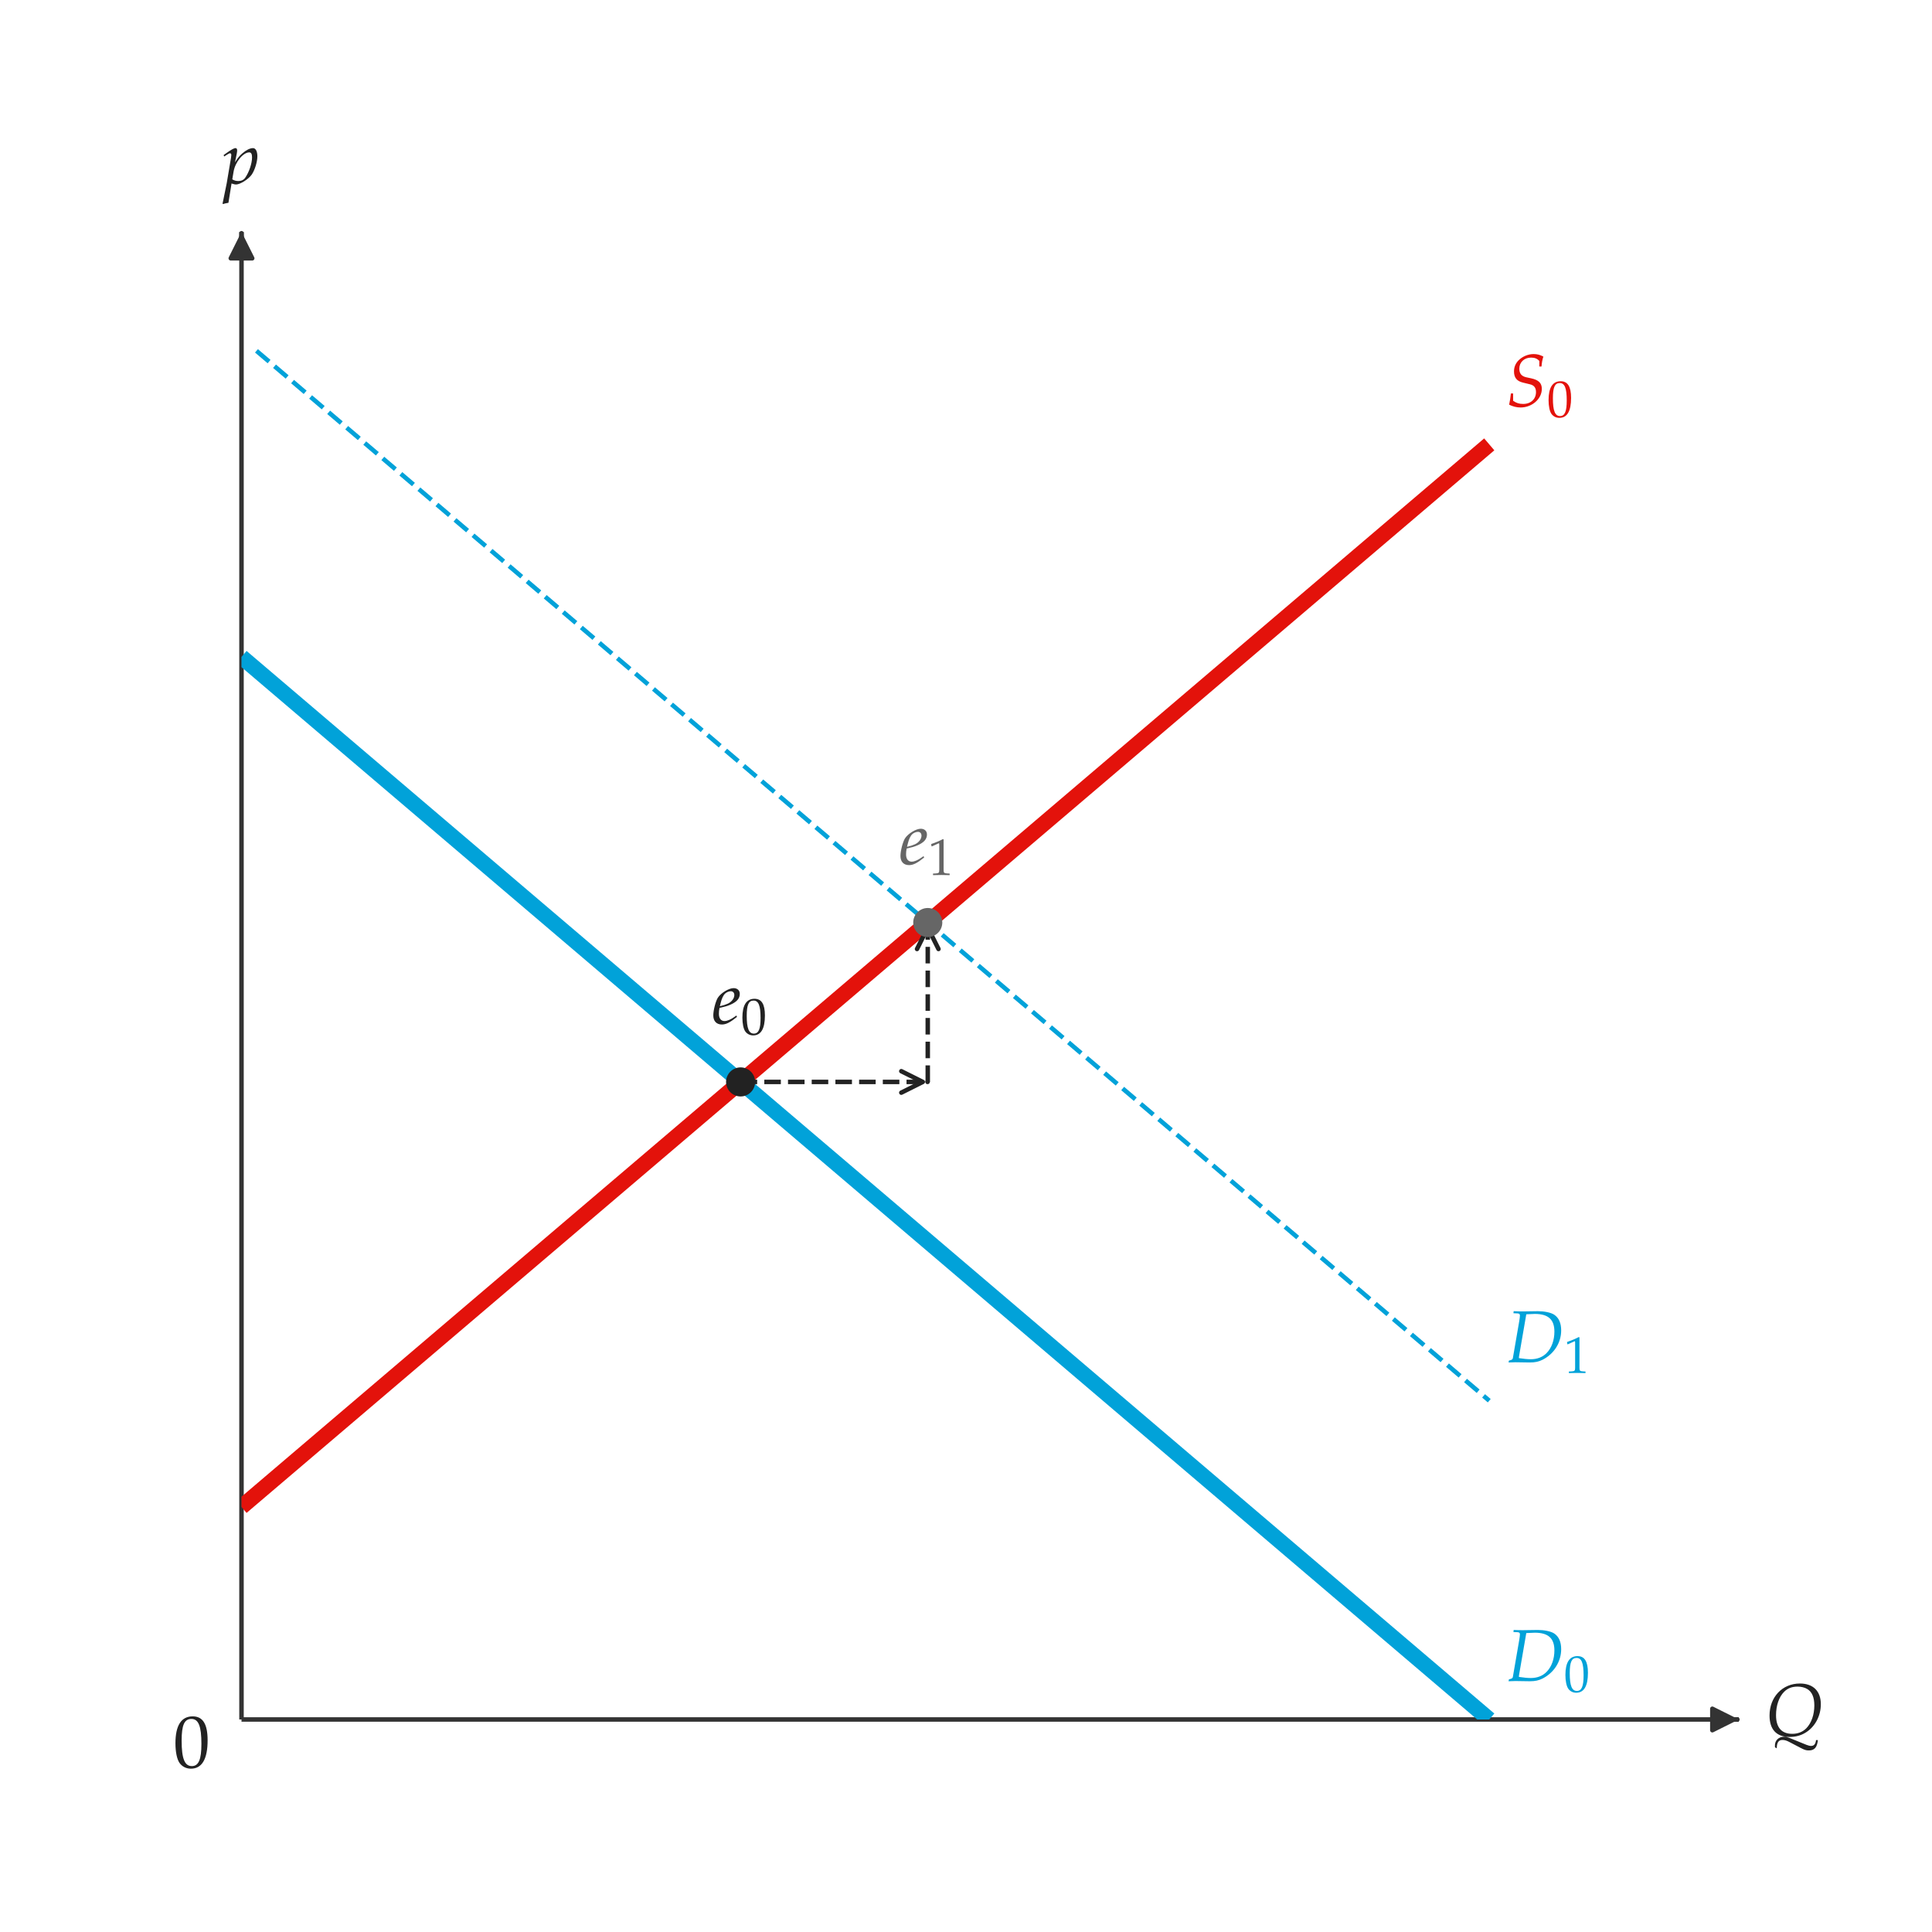
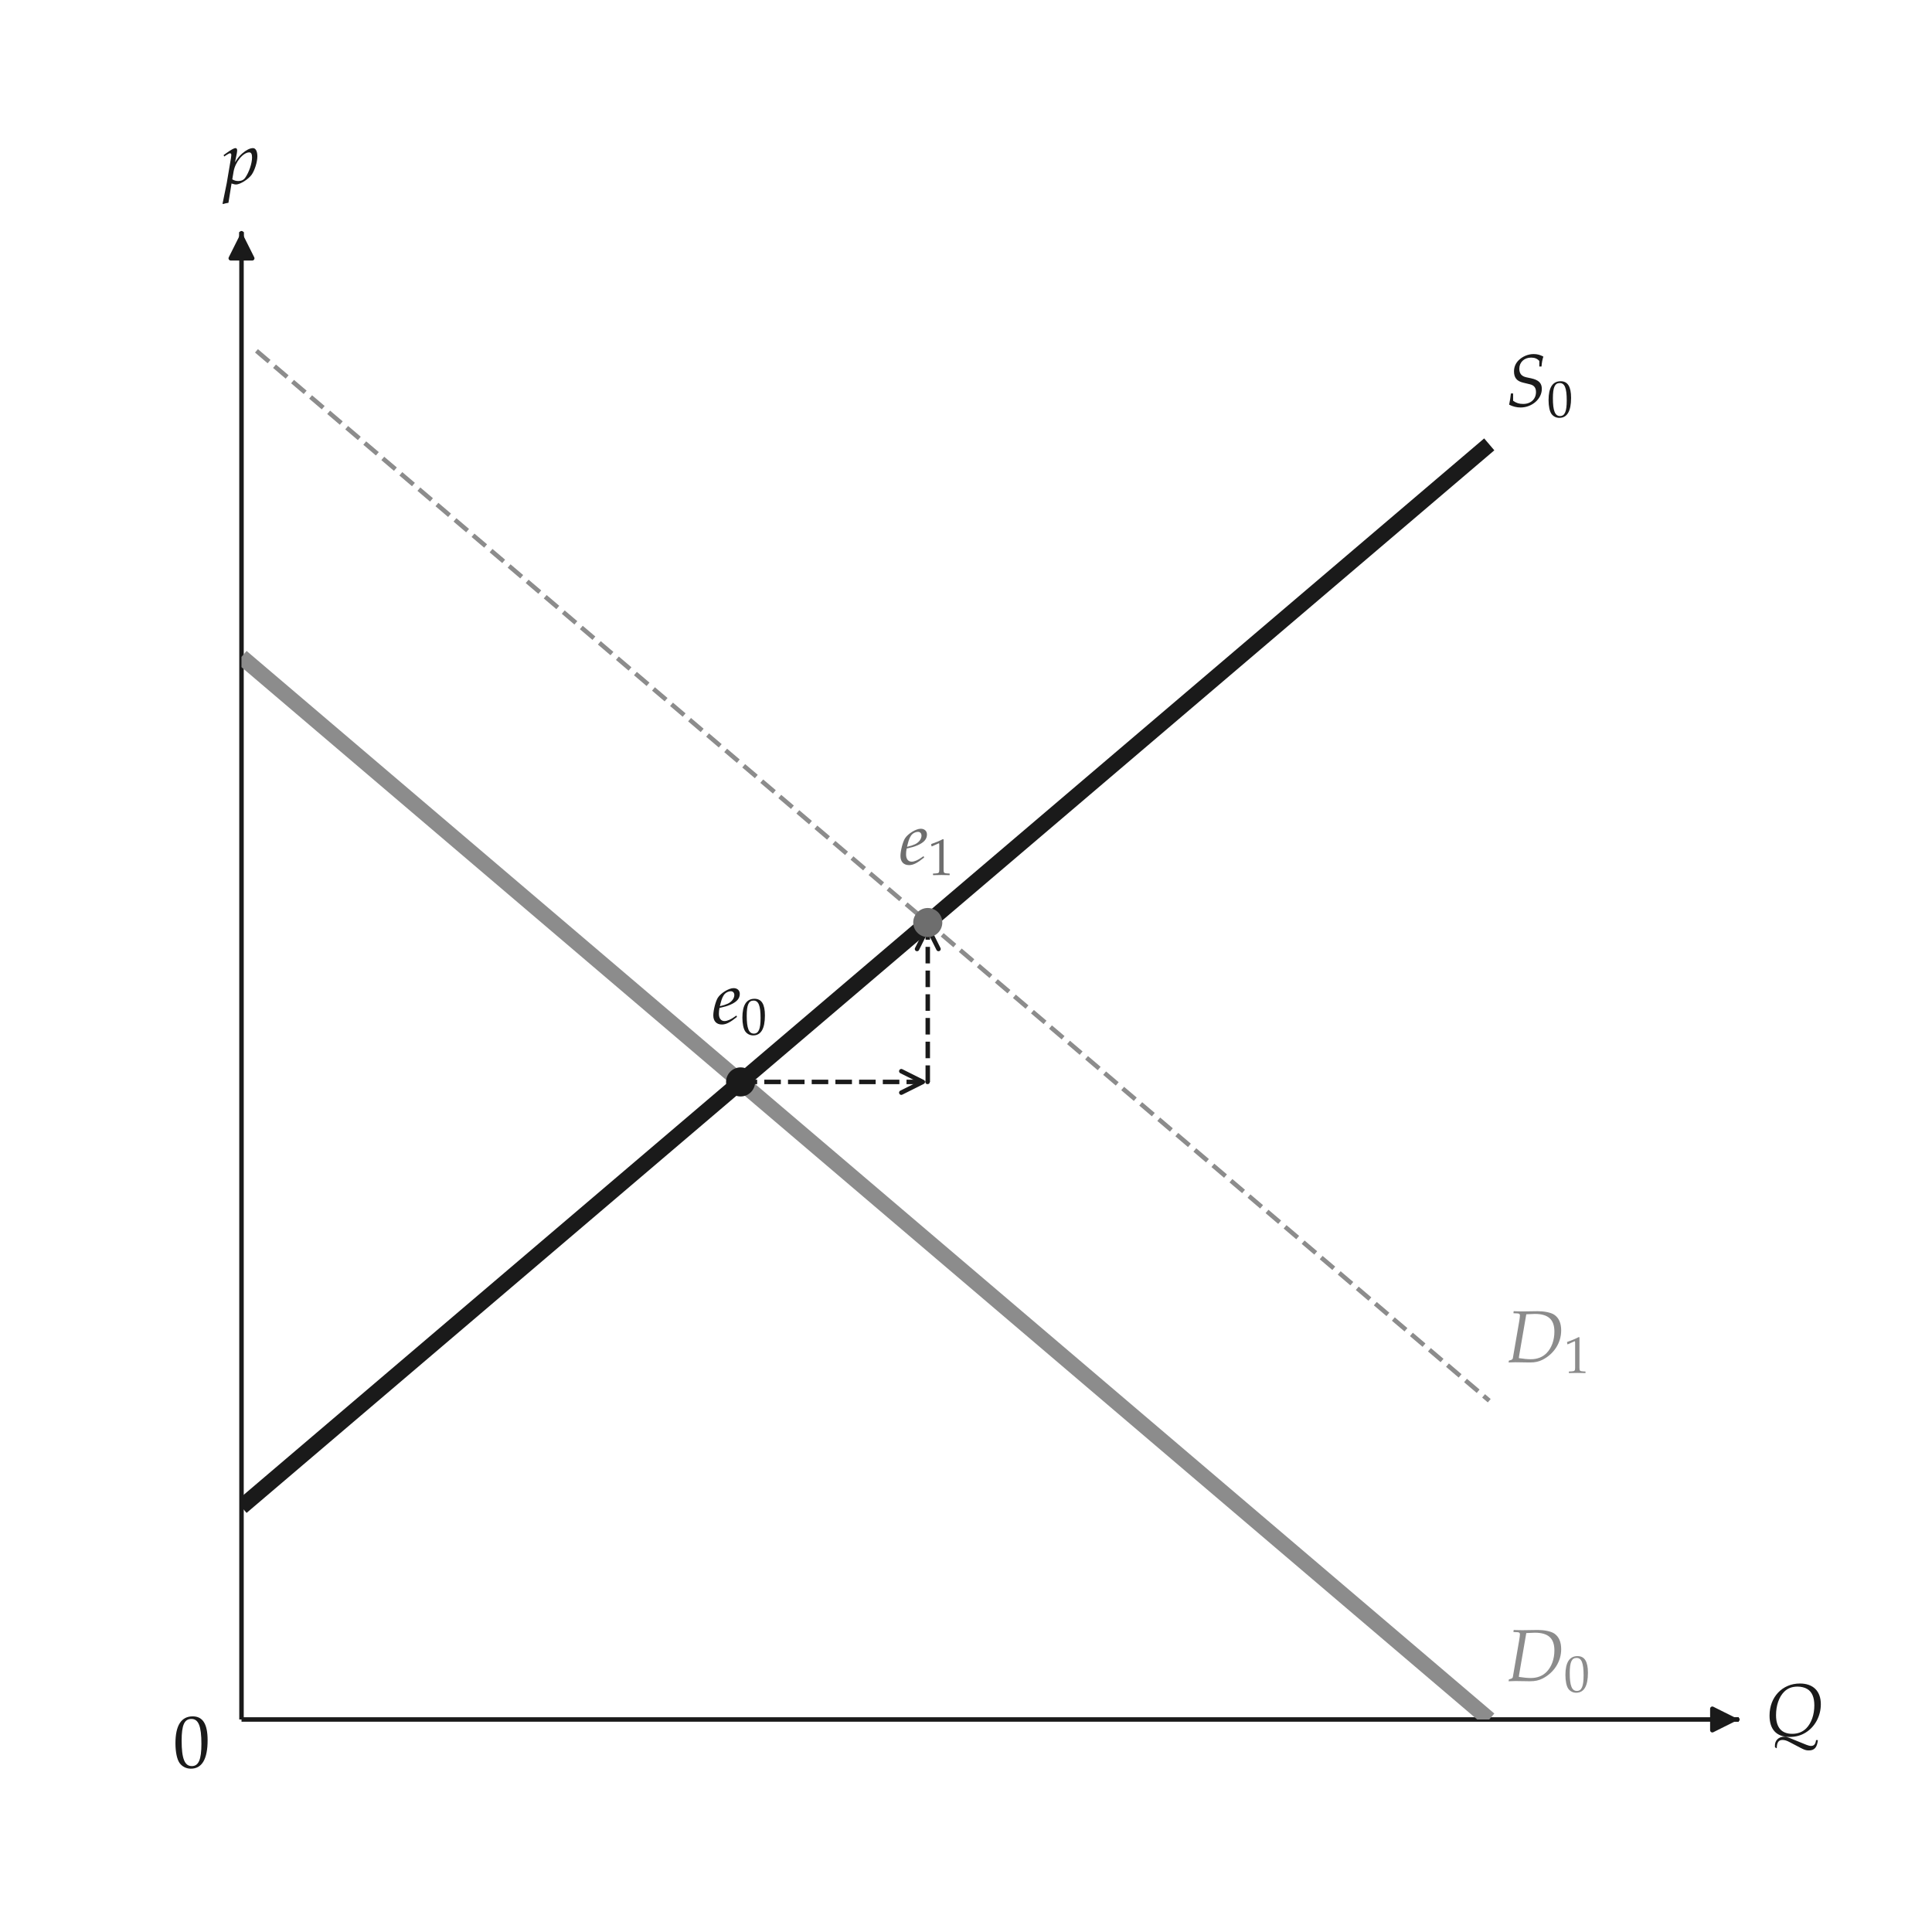
<svg xmlns="http://www.w3.org/2000/svg" xmlns:xlink="http://www.w3.org/1999/xlink" width="432pt" height="432pt" viewBox="0 0 432 432" version="1.1">
  <defs>
    <style type="text/css">*{stroke-linejoin: round; stroke-linecap: butt}</style>
  </defs>
  <g id="figure_1">
    <g id="patch_1">
      <path d="M 0 432  L 432 432  L 432 0  L 0 0  z " style="fill: #ffffff" />
    </g>
    <g id="axes_1">
      <g id="axes.x">
-         <path d="M 54 384.48  L 388.8 384.48  " style="fill: none; stroke: #333333; stroke-linejoin: miter" />
+         <path d="M 54 384.48  L 388.8 384.48  " style="fill: none; stroke: #1a1a1a; stroke-linejoin: miter" />
      </g>
      <g id="patch_2">
-         <path d="M 388.465 384.48  Q 388.633 384.48 387.682 384.48  " style="fill: none; stroke: #333333; stroke-linecap: round" />
-         <path d="M 382.882 382.08  L 387.682 384.48  L 382.882 386.88  z " style="fill: #333333; stroke: #333333; stroke-linecap: round" />
+         <path d="M 388.465 384.48  Q 388.633 384.48 387.682 384.48  " style="fill: none; stroke: #1a1a1a; stroke-linecap: round" />
+         <path d="M 382.882 382.08  L 387.682 384.48  L 382.882 386.88  z " style="fill: #1a1a1a; stroke: #1a1a1a; stroke-linecap: round" />
      </g>
      <g id="axes.y">
-         <path d="M 54 384.48  L 54 51.84  " style="fill: none; stroke: #333333; stroke-linejoin: miter" />
+         <path d="M 54 384.48  L 54 51.84  " style="fill: none; stroke: #1a1a1a; stroke-linejoin: miter" />
      </g>
      <g id="patch_3">
-         <path d="M 54 52.173  Q 54 52.006 54 52.958  " style="fill: none; stroke: #333333; stroke-linecap: round" />
-         <path d="M 51.6 57.758  L 54 52.958  L 56.4 57.758  z " style="fill: #333333; stroke: #333333; stroke-linecap: round" />
+         <path d="M 54 52.173  Q 54 52.006 54 52.958  " style="fill: none; stroke: #1a1a1a; stroke-linecap: round" />
+         <path d="M 51.6 57.758  L 54 52.958  L 56.4 57.758  z " style="fill: #1a1a1a; stroke: #1a1a1a; stroke-linecap: round" />
      </g>
      <g id="axes.y.label">
-         <g style="fill: #222222" transform="translate(49.875 41.2035) scale(0.165 -0.165)">
+         <g style="fill: #1a1a1a" transform="translate(49.875 41.2035) scale(0.165 -0.165)">
          <defs>
            <path id="TeXGyrePagella-Italic-51" d="M -45 -1728  L 0 -1766  C 134 -1722 262 -1690 467 -1658  L 736 19  L 794 0  C 960 -58 1056 -70 1126 -70  C 1485 -70 2221 397 2496 800  C 2758 1190 2976 1894 2976 2374  C 2976 2803 2829 3085 2598 3085  C 2330 3085 1997 2912 1658 2618  C 1402 2387 1267 2227 1037 1850  L 1190 2611  C 1210 2720 1222 2816 1222 2893  C 1222 3014 1171 3085 1082 3085  C 947 3085 704 2950 230 2611  L 51 2483  L 96 2355  L 301 2490  C 480 2605 550 2637 608 2637  C 672 2637 717 2579 717 2490  C 717 2438 704 2310 691 2246  L 320 51  L 6 -1491  L -45 -1728  z M 800 378  L 915 1056  C 1056 1875 1741 2714 2272 2714  C 2438 2714 2515 2573 2515 2278  C 2515 1760 2259 998 1920 512  C 1792 326 1587 230 1325 230  C 1126 230 966 275 800 378  z " transform="scale(0.015625)" />
          </defs>
          <use xlink:href="#TeXGyrePagella-Italic-51" transform="translate(0 0.796875)" />
        </g>
      </g>
      <g id="axes.x.label">
-         <g style="fill: #222222" transform="translate(394.8 388.1513) scale(0.165 -0.165)">
+         <g style="fill: #1a1a1a" transform="translate(394.8 388.1513) scale(0.165 -0.165)">
          <defs>
            <path id="TeXGyrePagella-Italic-32" d="M 339 1741  C 339 531 941 -115 2067 -115  C 2611 -115 3066 6 3482 269  C 4288 768 4787 1709 4787 2720  C 4787 3859 4122 4518 2970 4518  C 1453 4518 339 3347 339 1741  z M 806 -909  C 806 -909 806 -966 813 -1018  L 966 -1101  C 966 -608 1120 -378 1459 -378  C 1645 -378 1824 -429 2074 -563  L 3002 -1050  C 3386 -1248 3501 -1286 3757 -1286  C 4237 -1286 4467 -1011 4531 -390  L 4371 -390  C 4333 -736 4192 -896 3936 -896  C 3827 -896 3706 -864 3539 -800  L 2029 -186  C 1869 -122 1754 -96 1606 -96  C 1133 -96 781 -422 806 -909  z M 902 1773  C 902 2605 1158 3354 1600 3795  C 1901 4102 2285 4250 2771 4250  C 3078 4250 3392 4173 3603 4045  C 4019 3802 4224 3322 4224 2618  C 4224 1811 3968 1088 3533 640  C 3219 320 2803 154 2304 154  C 1382 154 902 704 902 1773  z " transform="scale(0.015625)" />
          </defs>
          <use xlink:href="#TeXGyrePagella-Italic-32" transform="translate(0 0.40625)" />
        </g>
      </g>
      <g id="axes.origin.label">
-         <g style="fill: #222222" transform="translate(38.75 395.1513) scale(0.165 -0.165)">
+         <g style="fill: #1a1a1a" transform="translate(38.75 395.1513) scale(0.165 -0.165)">
          <defs>
            <path id="TeXGyrePagella-Regular-11" d="M 186 2074  C 186 1325 320 678 544 365  C 768 51 1126 -128 1523 -128  C 2490 -128 2976 704 2976 2342  C 2976 3744 2560 4410 1683 4410  C 691 4410 186 3622 186 2074  z M 723 2304  C 723 3654 960 4186 1568 4186  C 2189 4186 2438 3558 2438 2022  C 2438 659 2195 96 1606 96  C 986 96 723 742 723 2304  z " transform="scale(0.015625)" />
          </defs>
          <use xlink:href="#TeXGyrePagella-Regular-11" />
        </g>
      </g>
      <g id="market.demand">
-         <path d="M 54 146.88  L 333 384.48  " clip-path="url(#p196d542e7b)" style="fill: none; stroke: #01a2d9; stroke-width: 3.5; stroke-linejoin: miter" />
+         <path d="M 54 146.88  L 333 384.48  " clip-path="url(#p7084511998)" style="fill: none; stroke: #8c8c8c; stroke-width: 3.5; stroke-linejoin: miter" />
      </g>
      <g id="market.supply">
-         <path d="M 54 336.96  L 333 99.36  " clip-path="url(#p196d542e7b)" style="fill: none; stroke: #e3120b; stroke-width: 3.5; stroke-linejoin: miter" />
+         <path d="M 54 336.96  L 333 99.36  " clip-path="url(#p7084511998)" style="fill: none; stroke: #1a1a1a; stroke-width: 3.5; stroke-linejoin: miter" />
      </g>
      <g id="market.demand.shifted">
-         <path d="M 57.348 78.451  L 333 313.2  " clip-path="url(#p196d542e7b)" style="fill: none; stroke-dasharray: 3.7,1.6; stroke-dashoffset: 0; stroke: #01a2d9; stroke-linejoin: miter" />
+         <path d="M 57.348 78.451  L 333 313.2  " clip-path="url(#p7084511998)" style="fill: none; stroke-dasharray: 3.7,1.6; stroke-dashoffset: 0; stroke: #8c8c8c; stroke-linejoin: miter" />
      </g>
      <g id="market.comparison.movement.quantity">
-         <path d="M 165.6 241.92  L 207.45 241.92  " style="fill: none; stroke-dasharray: 3.7,1.6; stroke-dashoffset: 0; stroke: #222222; stroke-linejoin: miter" />
+         <path d="M 165.6 241.92  L 207.45 241.92  " style="fill: none; stroke-dasharray: 3.7,1.6; stroke-dashoffset: 0; stroke: #1a1a1a; stroke-linejoin: miter" />
      </g>
      <g id="patch_4">
-         <path d="M 207.408 241.92  Q 207.429 241.92 206.332 241.92  " style="fill: none; stroke: #222222; stroke-linecap: round" />
-         <path d="M 201.532 239.52  L 206.332 241.92  L 201.532 244.32  " style="fill: none; stroke: #222222; stroke-linecap: round" />
+         <path d="M 207.408 241.92  Q 207.429 241.92 206.332 241.92  " style="fill: none; stroke: #1a1a1a; stroke-linecap: round" />
+         <path d="M 201.532 239.52  L 206.332 241.92  L 201.532 244.32  " style="fill: none; stroke: #1a1a1a; stroke-linecap: round" />
      </g>
      <g id="market.comparison.movement.price">
-         <path d="M 207.45 241.92  L 207.45 206.28  " style="fill: none; stroke-dasharray: 3.7,1.6; stroke-dashoffset: 0; stroke: #222222; stroke-linejoin: miter" />
+         <path d="M 207.45 241.92  L 207.45 206.28  " style="fill: none; stroke-dasharray: 3.7,1.6; stroke-dashoffset: 0; stroke: #1a1a1a; stroke-linejoin: miter" />
      </g>
      <g id="patch_5">
-         <path d="M 207.45 206.316  Q 207.45 206.298 207.45 207.398  " style="fill: none; stroke: #222222; stroke-linecap: round" />
-         <path d="M 205.05 212.198  L 207.45 207.398  L 209.85 212.198  " style="fill: none; stroke: #222222; stroke-linecap: round" />
+         <path d="M 207.45 206.316  Q 207.45 206.298 207.45 207.398  " style="fill: none; stroke: #1a1a1a; stroke-linecap: round" />
+         <path d="M 205.05 212.198  L 207.45 207.398  L 209.85 212.198  " style="fill: none; stroke: #1a1a1a; stroke-linecap: round" />
      </g>
      <g id="market.equilibrium.baseline">
        <defs>
-           <path id="mfe49929747" d="M 0 3.25  C 0.862 3.25 1.689 2.908 2.298 2.298  C 2.908 1.689 3.25 0.862 3.25 0  C 3.25 -0.862 2.908 -1.689 2.298 -2.298  C 1.689 -2.908 0.862 -3.25 0 -3.25  C -0.862 -3.25 -1.689 -2.908 -2.298 -2.298  C -2.908 -1.689 -3.25 -0.862 -3.25 0  C -3.25 0.862 -2.908 1.689 -2.298 2.298  C -1.689 2.908 -0.862 3.25 0 3.25  z " />
+           <path id="mc3daaa2902" d="M 0 3.25  C 0.862 3.25 1.689 2.908 2.298 2.298  C 2.908 1.689 3.25 0.862 3.25 0  C 3.25 -0.862 2.908 -1.689 2.298 -2.298  C 1.689 -2.908 0.862 -3.25 0 -3.25  C -0.862 -3.25 -1.689 -2.908 -2.298 -2.298  C -2.908 -1.689 -3.25 -0.862 -3.25 0  C -3.25 0.862 -2.908 1.689 -2.298 2.298  C -1.689 2.908 -0.862 3.25 0 3.25  z " />
        </defs>
        <g>
-           <use xlink:href="#mfe49929747" x="165.6" y="241.92" style="fill: #222222" />
+           <use xlink:href="#mc3daaa2902" x="165.6" y="241.92" style="fill: #1a1a1a" />
        </g>
      </g>
      <g id="market.equilibrium.shifted">
        <defs>
-           <path id="m250163e959" d="M 0 3.25  C 0.862 3.25 1.689 2.908 2.298 2.298  C 2.908 1.689 3.25 0.862 3.25 0  C 3.25 -0.862 2.908 -1.689 2.298 -2.298  C 1.689 -2.908 0.862 -3.25 0 -3.25  C -0.862 -3.25 -1.689 -2.908 -2.298 -2.298  C -2.908 -1.689 -3.25 -0.862 -3.25 0  C -3.25 0.862 -2.908 1.689 -2.298 2.298  C -1.689 2.908 -0.862 3.25 0 3.25  z " />
+           <path id="me666d783df" d="M 0 3.25  C 0.862 3.25 1.689 2.908 2.298 2.298  C 2.908 1.689 3.25 0.862 3.25 0  C 3.25 -0.862 2.908 -1.689 2.298 -2.298  C 1.689 -2.908 0.862 -3.25 0 -3.25  C -0.862 -3.25 -1.689 -2.908 -2.298 -2.298  C -2.908 -1.689 -3.25 -0.862 -3.25 0  C -3.25 0.862 -2.908 1.689 -2.298 2.298  C -1.689 2.908 -0.862 3.25 0 3.25  z " />
        </defs>
        <g>
-           <use xlink:href="#m250163e959" x="207.45" y="206.28" style="fill: #666666" />
+           <use xlink:href="#me666d783df" x="207.45" y="206.28" style="fill: #6e6e6e" />
        </g>
      </g>
      <g id="market.demand.label">
-         <g style="fill: #01a2d9" transform="translate(336.8584 376.0151) scale(0.165 -0.165)">
+         <g style="fill: #8c8c8c" transform="translate(336.8584 376.0151) scale(0.165 -0.165)">
          <defs>
            <path id="TeXGyrePagella-Italic-25" d="M 179 -19  C 378 -6 576 0 774 0  C 1190 0 1606 -19 2022 -19  C 2483 -19 2797 51 3130 218  C 4128 730 4742 1696 4742 2758  C 4742 3386 4550 3834 4160 4109  C 3866 4320 3251 4429 2714 4429  C 2278 4429 1843 4410 1408 4410  C 1146 4410 883 4416 621 4429  L 602 4250  L 941 4237  C 1094 4230 1165 4179 1165 4064  C 1165 3974 1139 3770 1107 3578  L 550 352  C 525 205 333 179 211 147  L 179 -19  z M 1075 358  C 1075 435 1082 480 1101 595  L 1715 4160  C 1965 4160 2208 4192 2458 4192  C 3622 4192 4154 3706 4154 2656  C 4154 1907 3910 1235 3475 794  C 3130 442 2662 262 2106 262  C 1824 262 1510 294 1075 358  z " transform="scale(0.015625)" />
          </defs>
          <use xlink:href="#TeXGyrePagella-Italic-25" transform="translate(0 0.796875)" />
          <use xlink:href="#TeXGyrePagella-Regular-11" transform="translate(77.79993 -13.66406) scale(0.7)" />
        </g>
      </g>
      <g id="market.supply.label">
-         <g style="fill: #e3120b" transform="translate(336.7534 90.88457) scale(0.165 -0.165)">
+         <g style="fill: #1a1a1a" transform="translate(336.7534 90.88457) scale(0.165 -0.165)">
          <defs>
            <path id="TeXGyrePagella-Italic-34" d="M 269 128  C 589 -32 922 -115 1261 -115  C 2253 -115 3104 627 3104 1498  C 3104 2003 2829 2272 2182 2413  L 1766 2502  C 1344 2592 1152 2829 1152 3251  C 1152 3808 1581 4211 2170 4211  C 2483 4211 2694 4128 2886 3923  L 2886 3437  L 3078 3437  C 3104 3782 3149 4026 3238 4301  C 2944 4454 2701 4518 2394 4518  C 1920 4518 1440 4320 1094 3981  C 826 3712 691 3392 691 3014  C 691 2470 934 2170 1472 2042  L 2080 1894  C 2432 1811 2598 1594 2598 1222  C 2598 608 2144 192 1485 192  C 1139 192 896 269 614 467  L 614 1101  L 422 1101  C 384 749 339 461 269 128  z " transform="scale(0.015625)" />
          </defs>
          <use xlink:href="#TeXGyrePagella-Italic-34" transform="translate(0 0.40625)" />
          <use xlink:href="#TeXGyrePagella-Regular-11" transform="translate(55.59994 -14.05469) scale(0.7)" />
        </g>
      </g>
      <g id="market.equilibrium.baseline.label">
-         <g style="fill: #222222" transform="translate(159.2475 229.0335) scale(0.165 -0.165)">
+         <g style="fill: #1a1a1a" transform="translate(159.2475 229.0335) scale(0.165 -0.165)">
          <defs>
            <path id="TeXGyrePagella-Italic-46" d="M 96 717  C 96 224 378 -70 838 -70  C 1203 -70 1555 109 2150 589  L 2099 710  L 1946 602  C 1606 358 1299 230 1069 230  C 762 230 582 467 582 858  C 582 1024 595 1184 634 1370  L 1158 1498  C 1267 1523 1434 1587 1600 1658  C 2144 1901 2394 2189 2394 2586  C 2394 2886 2182 3085 1856 3085  C 1440 3085 742 2656 486 2246  C 294 1933 96 1165 96 717  z M 666 1517  L 723 1754  C 826 2182 954 2458 1126 2618  C 1248 2733 1453 2816 1613 2816  C 1798 2816 1920 2688 1920 2483  C 1920 2202 1696 1901 1363 1741  C 1184 1658 954 1581 666 1517  z " transform="scale(0.015625)" />
          </defs>
          <use xlink:href="#TeXGyrePagella-Italic-46" transform="translate(0 0.796875)" />
          <use xlink:href="#TeXGyrePagella-Regular-11" transform="translate(38.89996 -13.66406) scale(0.7)" />
        </g>
      </g>
      <g id="market.equilibrium.shifted.label">
-         <g style="fill: #666666" transform="translate(201.0975 193.3935) scale(0.165 -0.165)">
+         <g style="fill: #6e6e6e" transform="translate(201.0975 193.3935) scale(0.165 -0.165)">
          <defs>
            <path id="TeXGyrePagella-Regular-12" d="M 384 3827  L 429 3552  L 493 3552  L 1318 3923  L 1338 3930  C 1376 3930 1389 3872 1389 3718  L 1389 614  C 1389 282 1318 211 973 192  L 614 173  L 614 -19  C 966 -6 1318 0 1670 0  C 2003 0 2342 -6 2675 -19  L 2675 173  L 2342 192  C 1990 211 1926 282 1926 614  L 1926 4410  L 1837 4442  C 1421 4224 966 4032 384 3827  z " transform="scale(0.015625)" />
          </defs>
          <use xlink:href="#TeXGyrePagella-Italic-46" transform="translate(0 0.796875)" />
          <use xlink:href="#TeXGyrePagella-Regular-12" transform="translate(38.89996 -13.66406) scale(0.7)" />
        </g>
      </g>
      <g id="market.demand.shifted.label">
-         <g style="fill: #01a2d9" transform="translate(336.8584 304.7351) scale(0.165 -0.165)">
+         <g style="fill: #8c8c8c" transform="translate(336.8584 304.7351) scale(0.165 -0.165)">
          <use xlink:href="#TeXGyrePagella-Italic-25" transform="translate(0 0.796875)" />
          <use xlink:href="#TeXGyrePagella-Regular-12" transform="translate(77.79993 -13.66406) scale(0.7)" />
        </g>
      </g>
    </g>
  </g>
  <defs>
-     <clipPath id="p196d542e7b">
+     <clipPath id="p7084511998">
      <rect x="54" y="51.84" width="334.8" height="332.64" />
    </clipPath>
  </defs>
</svg>
